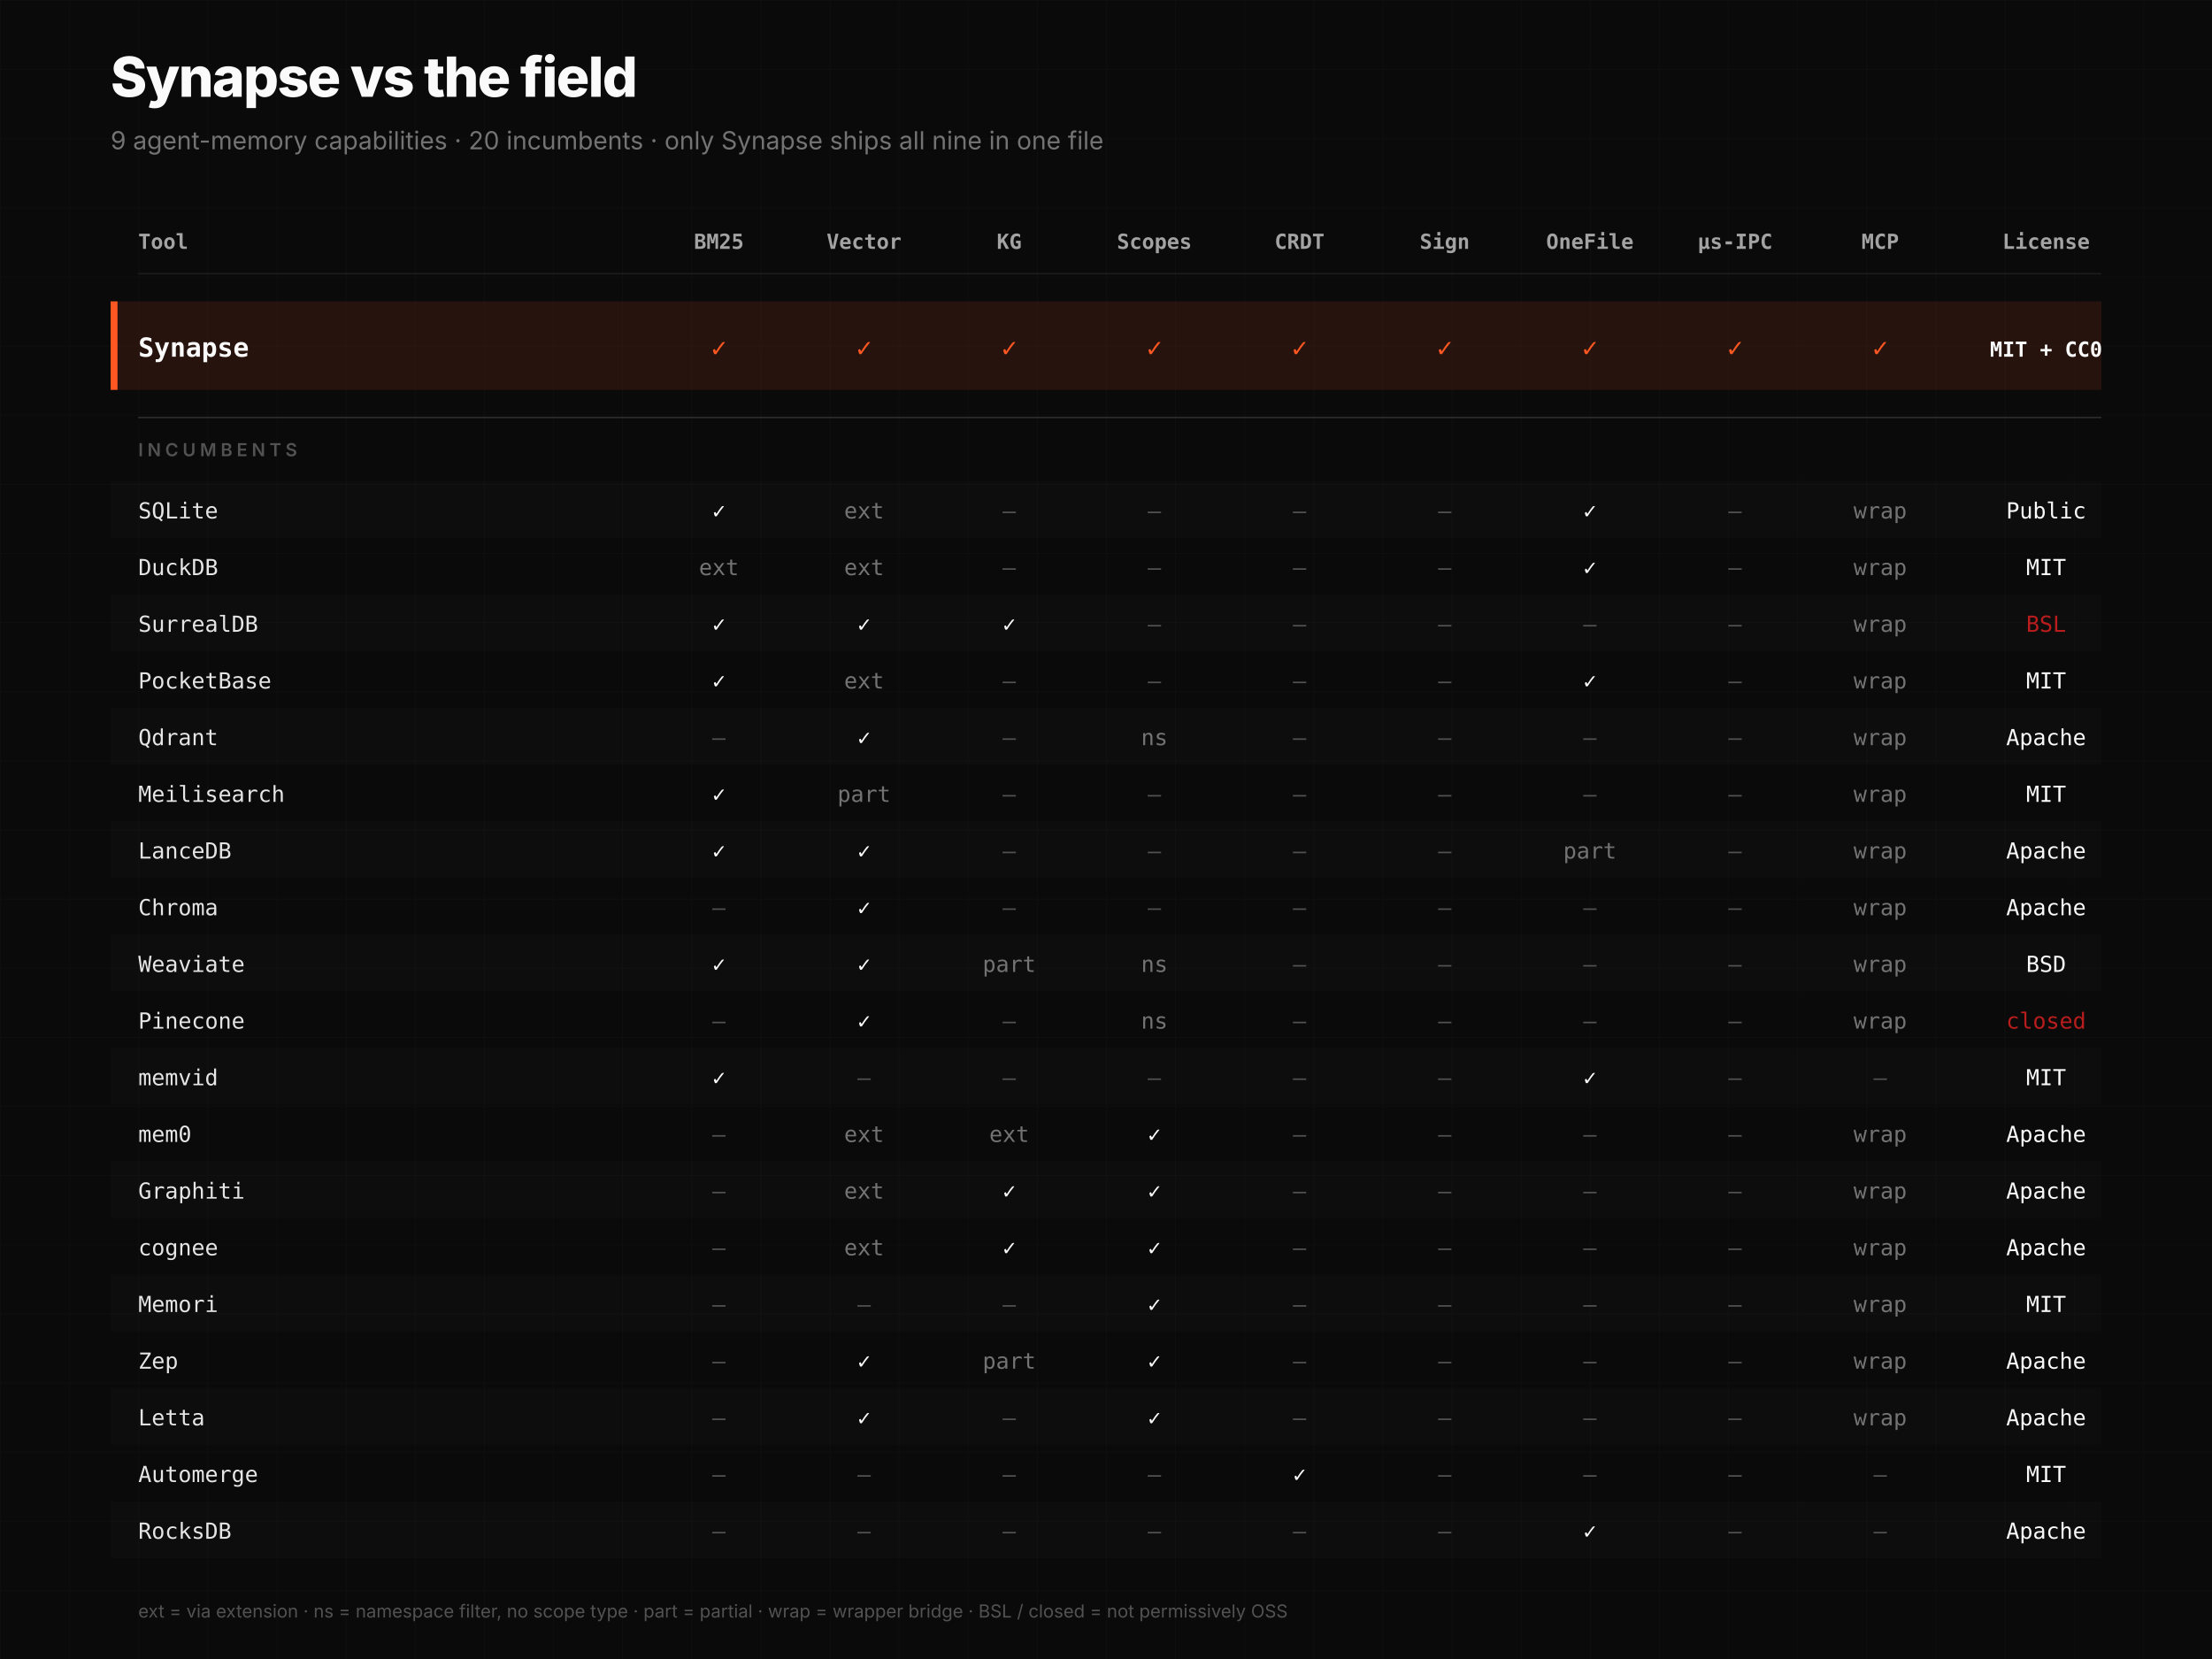
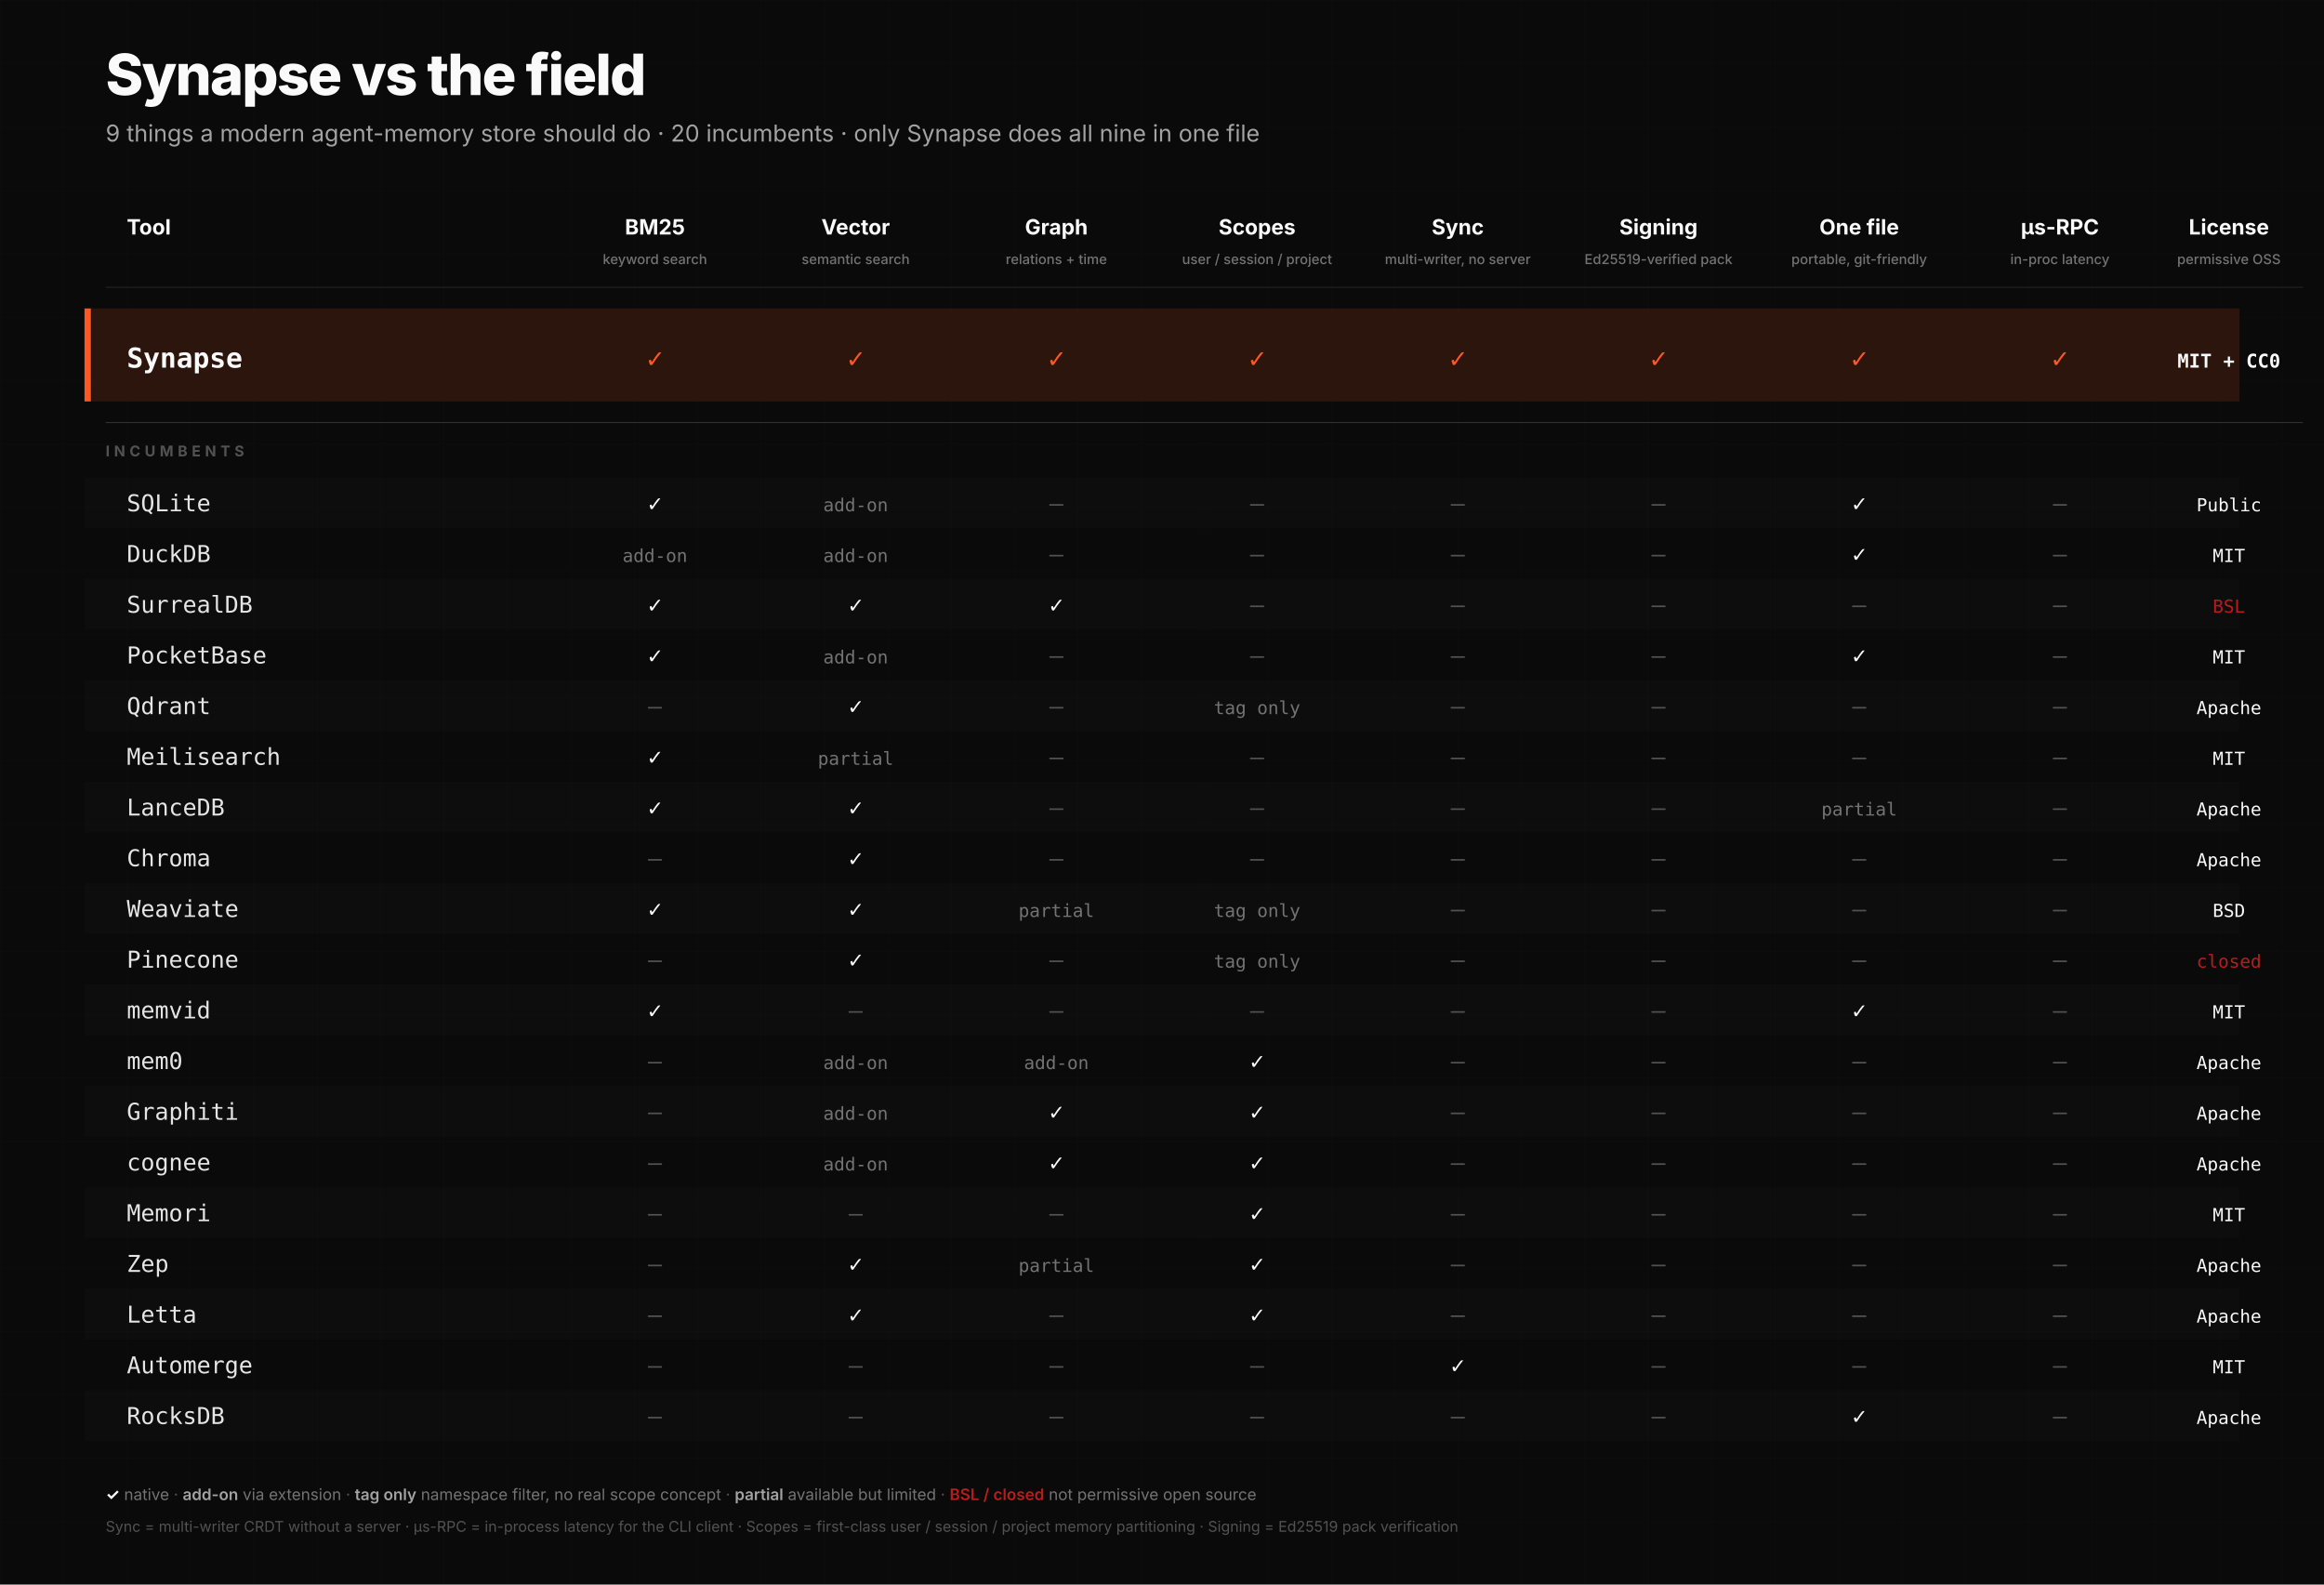
- <svg xmlns="http://www.w3.org/2000/svg" viewBox="0 0 1600 1200" role="img" aria-label="Synapse vs 20 competitors — full-size capability matrix.">
+ <svg xmlns="http://www.w3.org/2000/svg" viewBox="0 0 2200 1500" role="img" aria-label="Synapse vs 20 competitors — large-format capability matrix.">
  <defs>
-     <pattern id="gF" width="50" height="50" patternUnits="userSpaceOnUse">
-       <path d="M 50 0 L 0 0 0 50" fill="none" stroke="rgba(255,255,255,0.02)" stroke-width="1" />
+     <pattern id="gM" width="60" height="60" patternUnits="userSpaceOnUse">
+       <path d="M 60 0 L 0 0 0 60" fill="none" stroke="rgba(255,255,255,0.018)" stroke-width="1" />
    </pattern>
  </defs>
-   <rect width="1600" height="1200" fill="#0a0a0a" />
-   <rect width="1600" height="1200" fill="url(#gF)" />
-   <text x="80" y="70" font-family="Inter, SF Pro Display, system-ui, sans-serif" font-size="40" font-weight="800" fill="#fafafa" letter-spacing="-1">
+   <rect width="2200" height="1500" fill="#0a0a0a" />
+   <rect width="2200" height="1500" fill="url(#gM)" />
+   <text x="100" y="90" font-family="Inter, SF Pro Display, system-ui, sans-serif" font-size="54" font-weight="800" fill="#fafafa" letter-spacing="-1.5">
    Synapse vs the field
  </text>
-   <text x="80" y="108" font-family="Inter, SF Pro Display, system-ui, sans-serif" font-size="18" font-weight="400" fill="#737373">
-     9 agent-memory capabilities · 20 incumbents · only Synapse ships all nine in one file
+   <text x="100" y="134" font-family="Inter, SF Pro Display, system-ui, sans-serif" font-size="22" font-weight="400" fill="#a3a3a3">
+     9 things a modern agent-memory store should do · 20 incumbents · only Synapse does all nine in one file
  </text>
-   <g font-family="JetBrains Mono, ui-monospace, monospace" font-size="15" font-weight="600" fill="#a3a3a3">
-     <text x="100" y="180">Tool</text>
-     <text x="520" y="180" text-anchor="middle">BM25</text>
-     <text x="625" y="180" text-anchor="middle">Vector</text>
-     <text x="730" y="180" text-anchor="middle">KG</text>
-     <text x="835" y="180" text-anchor="middle">Scopes</text>
-     <text x="940" y="180" text-anchor="middle">CRDT</text>
-     <text x="1045" y="180" text-anchor="middle">Sign</text>
-     <text x="1150" y="180" text-anchor="middle">OneFile</text>
-     <text x="1255" y="180" text-anchor="middle">µs-IPC</text>
-     <text x="1360" y="180" text-anchor="middle">MCP</text>
-     <text x="1480" y="180" text-anchor="middle">License</text>
-   </g>
-   <line x1="100" y1="198" x2="1520" y2="198" stroke="rgba(255,255,255,0.08)" />
-   <rect x="80" y="218" width="1440" height="64" fill="rgba(255,87,34,0.12)" />
-   <rect x="80" y="218" width="5" height="64" fill="#ff5722" />
-   <g font-family="JetBrains Mono, ui-monospace, monospace" font-size="19" font-weight="700" fill="#fafafa">
-     <text x="100" y="258">Synapse</text>
-     <text x="520" y="258" fill="#ff5722" text-anchor="middle">✓</text>
-     <text x="625" y="258" fill="#ff5722" text-anchor="middle">✓</text>
-     <text x="730" y="258" fill="#ff5722" text-anchor="middle">✓</text>
-     <text x="835" y="258" fill="#ff5722" text-anchor="middle">✓</text>
-     <text x="940" y="258" fill="#ff5722" text-anchor="middle">✓</text>
-     <text x="1045" y="258" fill="#ff5722" text-anchor="middle">✓</text>
-     <text x="1150" y="258" fill="#ff5722" text-anchor="middle">✓</text>
-     <text x="1255" y="258" fill="#ff5722" text-anchor="middle">✓</text>
-     <text x="1360" y="258" fill="#ff5722" text-anchor="middle">✓</text>
-     <text x="1480" y="258" fill="#fafafa" text-anchor="middle" font-size="15">MIT + CC0</text>
-   </g>
-   <line x1="100" y1="302" x2="1520" y2="302" stroke="rgba(255,255,255,0.15)" />
-   <text x="100" y="330" font-family="Inter, SF Pro Display, system-ui, sans-serif" font-size="13" font-weight="600" fill="#525252" letter-spacing="3">INCUMBENTS</text>
-   <g fill="rgba(255,255,255,0.015)">
-     <rect x="80" y="348" width="1440" height="41" />
-     <rect x="80" y="430" width="1440" height="41" />
-     <rect x="80" y="512" width="1440" height="41" />
-     <rect x="80" y="594" width="1440" height="41" />
-     <rect x="80" y="676" width="1440" height="41" />
-     <rect x="80" y="758" width="1440" height="41" />
-     <rect x="80" y="840" width="1440" height="41" />
-     <rect x="80" y="922" width="1440" height="41" />
-     <rect x="80" y="1004" width="1440" height="41" />
-     <rect x="80" y="1086" width="1440" height="41" />
-   </g>
-   <g font-family="JetBrains Mono, ui-monospace, monospace" font-size="16" fill="#e5e5e5">
-     <text x="100" y="375">SQLite</text>
-     <text x="520" y="375" fill="#fafafa" text-anchor="middle">✓</text>
-     <text x="625" y="375" fill="#737373" text-anchor="middle">ext</text>
-     <text x="730" y="375" fill="#525252" text-anchor="middle">—</text>
-     <text x="835" y="375" fill="#525252" text-anchor="middle">—</text>
-     <text x="940" y="375" fill="#525252" text-anchor="middle">—</text>
-     <text x="1045" y="375" fill="#525252" text-anchor="middle">—</text>
-     <text x="1150" y="375" fill="#fafafa" text-anchor="middle">✓</text>
-     <text x="1255" y="375" fill="#525252" text-anchor="middle">—</text>
-     <text x="1360" y="375" fill="#737373" text-anchor="middle">wrap</text>
-     <text x="1480" y="375" fill="#fafafa" text-anchor="middle">Public</text>
-     <text x="100" y="416">DuckDB</text>
-     <text x="520" y="416" fill="#737373" text-anchor="middle">ext</text>
-     <text x="625" y="416" fill="#737373" text-anchor="middle">ext</text>
-     <text x="730" y="416" fill="#525252" text-anchor="middle">—</text>
-     <text x="835" y="416" fill="#525252" text-anchor="middle">—</text>
-     <text x="940" y="416" fill="#525252" text-anchor="middle">—</text>
-     <text x="1045" y="416" fill="#525252" text-anchor="middle">—</text>
-     <text x="1150" y="416" fill="#fafafa" text-anchor="middle">✓</text>
-     <text x="1255" y="416" fill="#525252" text-anchor="middle">—</text>
-     <text x="1360" y="416" fill="#737373" text-anchor="middle">wrap</text>
-     <text x="1480" y="416" fill="#fafafa" text-anchor="middle">MIT</text>
-     <text x="100" y="457">SurrealDB</text>
-     <text x="520" y="457" fill="#fafafa" text-anchor="middle">✓</text>
-     <text x="625" y="457" fill="#fafafa" text-anchor="middle">✓</text>
-     <text x="730" y="457" fill="#fafafa" text-anchor="middle">✓</text>
-     <text x="835" y="457" fill="#525252" text-anchor="middle">—</text>
-     <text x="940" y="457" fill="#525252" text-anchor="middle">—</text>
-     <text x="1045" y="457" fill="#525252" text-anchor="middle">—</text>
-     <text x="1150" y="457" fill="#525252" text-anchor="middle">—</text>
-     <text x="1255" y="457" fill="#525252" text-anchor="middle">—</text>
-     <text x="1360" y="457" fill="#737373" text-anchor="middle">wrap</text>
-     <text x="1480" y="457" fill="#b91c1c" text-anchor="middle">BSL</text>
-     <text x="100" y="498">PocketBase</text>
-     <text x="520" y="498" fill="#fafafa" text-anchor="middle">✓</text>
-     <text x="625" y="498" fill="#737373" text-anchor="middle">ext</text>
-     <text x="730" y="498" fill="#525252" text-anchor="middle">—</text>
-     <text x="835" y="498" fill="#525252" text-anchor="middle">—</text>
-     <text x="940" y="498" fill="#525252" text-anchor="middle">—</text>
-     <text x="1045" y="498" fill="#525252" text-anchor="middle">—</text>
-     <text x="1150" y="498" fill="#fafafa" text-anchor="middle">✓</text>
-     <text x="1255" y="498" fill="#525252" text-anchor="middle">—</text>
-     <text x="1360" y="498" fill="#737373" text-anchor="middle">wrap</text>
-     <text x="1480" y="498" fill="#fafafa" text-anchor="middle">MIT</text>
-     <text x="100" y="539">Qdrant</text>
-     <text x="520" y="539" fill="#525252" text-anchor="middle">—</text>
-     <text x="625" y="539" fill="#fafafa" text-anchor="middle">✓</text>
-     <text x="730" y="539" fill="#525252" text-anchor="middle">—</text>
-     <text x="835" y="539" fill="#737373" text-anchor="middle">ns</text>
-     <text x="940" y="539" fill="#525252" text-anchor="middle">—</text>
-     <text x="1045" y="539" fill="#525252" text-anchor="middle">—</text>
-     <text x="1150" y="539" fill="#525252" text-anchor="middle">—</text>
-     <text x="1255" y="539" fill="#525252" text-anchor="middle">—</text>
-     <text x="1360" y="539" fill="#737373" text-anchor="middle">wrap</text>
-     <text x="1480" y="539" fill="#fafafa" text-anchor="middle">Apache</text>
-     <text x="100" y="580">Meilisearch</text>
-     <text x="520" y="580" fill="#fafafa" text-anchor="middle">✓</text>
-     <text x="625" y="580" fill="#737373" text-anchor="middle">part</text>
-     <text x="730" y="580" fill="#525252" text-anchor="middle">—</text>
-     <text x="835" y="580" fill="#525252" text-anchor="middle">—</text>
-     <text x="940" y="580" fill="#525252" text-anchor="middle">—</text>
-     <text x="1045" y="580" fill="#525252" text-anchor="middle">—</text>
-     <text x="1150" y="580" fill="#525252" text-anchor="middle">—</text>
-     <text x="1255" y="580" fill="#525252" text-anchor="middle">—</text>
-     <text x="1360" y="580" fill="#737373" text-anchor="middle">wrap</text>
-     <text x="1480" y="580" fill="#fafafa" text-anchor="middle">MIT</text>
-     <text x="100" y="621">LanceDB</text>
-     <text x="520" y="621" fill="#fafafa" text-anchor="middle">✓</text>
-     <text x="625" y="621" fill="#fafafa" text-anchor="middle">✓</text>
-     <text x="730" y="621" fill="#525252" text-anchor="middle">—</text>
-     <text x="835" y="621" fill="#525252" text-anchor="middle">—</text>
-     <text x="940" y="621" fill="#525252" text-anchor="middle">—</text>
-     <text x="1045" y="621" fill="#525252" text-anchor="middle">—</text>
-     <text x="1150" y="621" fill="#737373" text-anchor="middle">part</text>
-     <text x="1255" y="621" fill="#525252" text-anchor="middle">—</text>
-     <text x="1360" y="621" fill="#737373" text-anchor="middle">wrap</text>
-     <text x="1480" y="621" fill="#fafafa" text-anchor="middle">Apache</text>
-     <text x="100" y="662">Chroma</text>
-     <text x="520" y="662" fill="#525252" text-anchor="middle">—</text>
-     <text x="625" y="662" fill="#fafafa" text-anchor="middle">✓</text>
-     <text x="730" y="662" fill="#525252" text-anchor="middle">—</text>
-     <text x="835" y="662" fill="#525252" text-anchor="middle">—</text>
-     <text x="940" y="662" fill="#525252" text-anchor="middle">—</text>
-     <text x="1045" y="662" fill="#525252" text-anchor="middle">—</text>
-     <text x="1150" y="662" fill="#525252" text-anchor="middle">—</text>
-     <text x="1255" y="662" fill="#525252" text-anchor="middle">—</text>
-     <text x="1360" y="662" fill="#737373" text-anchor="middle">wrap</text>
-     <text x="1480" y="662" fill="#fafafa" text-anchor="middle">Apache</text>
-     <text x="100" y="703">Weaviate</text>
-     <text x="520" y="703" fill="#fafafa" text-anchor="middle">✓</text>
-     <text x="625" y="703" fill="#fafafa" text-anchor="middle">✓</text>
-     <text x="730" y="703" fill="#737373" text-anchor="middle">part</text>
-     <text x="835" y="703" fill="#737373" text-anchor="middle">ns</text>
-     <text x="940" y="703" fill="#525252" text-anchor="middle">—</text>
-     <text x="1045" y="703" fill="#525252" text-anchor="middle">—</text>
-     <text x="1150" y="703" fill="#525252" text-anchor="middle">—</text>
-     <text x="1255" y="703" fill="#525252" text-anchor="middle">—</text>
-     <text x="1360" y="703" fill="#737373" text-anchor="middle">wrap</text>
-     <text x="1480" y="703" fill="#fafafa" text-anchor="middle">BSD</text>
-     <text x="100" y="744">Pinecone</text>
-     <text x="520" y="744" fill="#525252" text-anchor="middle">—</text>
-     <text x="625" y="744" fill="#fafafa" text-anchor="middle">✓</text>
-     <text x="730" y="744" fill="#525252" text-anchor="middle">—</text>
-     <text x="835" y="744" fill="#737373" text-anchor="middle">ns</text>
-     <text x="940" y="744" fill="#525252" text-anchor="middle">—</text>
-     <text x="1045" y="744" fill="#525252" text-anchor="middle">—</text>
-     <text x="1150" y="744" fill="#525252" text-anchor="middle">—</text>
-     <text x="1255" y="744" fill="#525252" text-anchor="middle">—</text>
-     <text x="1360" y="744" fill="#737373" text-anchor="middle">wrap</text>
-     <text x="1480" y="744" fill="#b91c1c" text-anchor="middle">closed</text>
-     <text x="100" y="785">memvid</text>
-     <text x="520" y="785" fill="#fafafa" text-anchor="middle">✓</text>
-     <text x="625" y="785" fill="#525252" text-anchor="middle">—</text>
-     <text x="730" y="785" fill="#525252" text-anchor="middle">—</text>
-     <text x="835" y="785" fill="#525252" text-anchor="middle">—</text>
-     <text x="940" y="785" fill="#525252" text-anchor="middle">—</text>
-     <text x="1045" y="785" fill="#525252" text-anchor="middle">—</text>
-     <text x="1150" y="785" fill="#fafafa" text-anchor="middle">✓</text>
-     <text x="1255" y="785" fill="#525252" text-anchor="middle">—</text>
-     <text x="1360" y="785" fill="#525252" text-anchor="middle">—</text>
-     <text x="1480" y="785" fill="#fafafa" text-anchor="middle">MIT</text>
-     <text x="100" y="826">mem0</text>
-     <text x="520" y="826" fill="#525252" text-anchor="middle">—</text>
-     <text x="625" y="826" fill="#737373" text-anchor="middle">ext</text>
-     <text x="730" y="826" fill="#737373" text-anchor="middle">ext</text>
-     <text x="835" y="826" fill="#fafafa" text-anchor="middle">✓</text>
-     <text x="940" y="826" fill="#525252" text-anchor="middle">—</text>
-     <text x="1045" y="826" fill="#525252" text-anchor="middle">—</text>
-     <text x="1150" y="826" fill="#525252" text-anchor="middle">—</text>
-     <text x="1255" y="826" fill="#525252" text-anchor="middle">—</text>
-     <text x="1360" y="826" fill="#737373" text-anchor="middle">wrap</text>
-     <text x="1480" y="826" fill="#fafafa" text-anchor="middle">Apache</text>
-     <text x="100" y="867">Graphiti</text>
-     <text x="520" y="867" fill="#525252" text-anchor="middle">—</text>
-     <text x="625" y="867" fill="#737373" text-anchor="middle">ext</text>
-     <text x="730" y="867" fill="#fafafa" text-anchor="middle">✓</text>
-     <text x="835" y="867" fill="#fafafa" text-anchor="middle">✓</text>
-     <text x="940" y="867" fill="#525252" text-anchor="middle">—</text>
-     <text x="1045" y="867" fill="#525252" text-anchor="middle">—</text>
-     <text x="1150" y="867" fill="#525252" text-anchor="middle">—</text>
-     <text x="1255" y="867" fill="#525252" text-anchor="middle">—</text>
-     <text x="1360" y="867" fill="#737373" text-anchor="middle">wrap</text>
-     <text x="1480" y="867" fill="#fafafa" text-anchor="middle">Apache</text>
-     <text x="100" y="908">cognee</text>
-     <text x="520" y="908" fill="#525252" text-anchor="middle">—</text>
-     <text x="625" y="908" fill="#737373" text-anchor="middle">ext</text>
-     <text x="730" y="908" fill="#fafafa" text-anchor="middle">✓</text>
-     <text x="835" y="908" fill="#fafafa" text-anchor="middle">✓</text>
-     <text x="940" y="908" fill="#525252" text-anchor="middle">—</text>
-     <text x="1045" y="908" fill="#525252" text-anchor="middle">—</text>
-     <text x="1150" y="908" fill="#525252" text-anchor="middle">—</text>
-     <text x="1255" y="908" fill="#525252" text-anchor="middle">—</text>
-     <text x="1360" y="908" fill="#737373" text-anchor="middle">wrap</text>
-     <text x="1480" y="908" fill="#fafafa" text-anchor="middle">Apache</text>
-     <text x="100" y="949">Memori</text>
-     <text x="520" y="949" fill="#525252" text-anchor="middle">—</text>
-     <text x="625" y="949" fill="#525252" text-anchor="middle">—</text>
-     <text x="730" y="949" fill="#525252" text-anchor="middle">—</text>
-     <text x="835" y="949" fill="#fafafa" text-anchor="middle">✓</text>
-     <text x="940" y="949" fill="#525252" text-anchor="middle">—</text>
-     <text x="1045" y="949" fill="#525252" text-anchor="middle">—</text>
-     <text x="1150" y="949" fill="#525252" text-anchor="middle">—</text>
-     <text x="1255" y="949" fill="#525252" text-anchor="middle">—</text>
-     <text x="1360" y="949" fill="#737373" text-anchor="middle">wrap</text>
-     <text x="1480" y="949" fill="#fafafa" text-anchor="middle">MIT</text>
-     <text x="100" y="990">Zep</text>
-     <text x="520" y="990" fill="#525252" text-anchor="middle">—</text>
-     <text x="625" y="990" fill="#fafafa" text-anchor="middle">✓</text>
-     <text x="730" y="990" fill="#737373" text-anchor="middle">part</text>
-     <text x="835" y="990" fill="#fafafa" text-anchor="middle">✓</text>
-     <text x="940" y="990" fill="#525252" text-anchor="middle">—</text>
-     <text x="1045" y="990" fill="#525252" text-anchor="middle">—</text>
-     <text x="1150" y="990" fill="#525252" text-anchor="middle">—</text>
-     <text x="1255" y="990" fill="#525252" text-anchor="middle">—</text>
-     <text x="1360" y="990" fill="#737373" text-anchor="middle">wrap</text>
-     <text x="1480" y="990" fill="#fafafa" text-anchor="middle">Apache</text>
-     <text x="100" y="1031">Letta</text>
-     <text x="520" y="1031" fill="#525252" text-anchor="middle">—</text>
-     <text x="625" y="1031" fill="#fafafa" text-anchor="middle">✓</text>
-     <text x="730" y="1031" fill="#525252" text-anchor="middle">—</text>
-     <text x="835" y="1031" fill="#fafafa" text-anchor="middle">✓</text>
-     <text x="940" y="1031" fill="#525252" text-anchor="middle">—</text>
-     <text x="1045" y="1031" fill="#525252" text-anchor="middle">—</text>
-     <text x="1150" y="1031" fill="#525252" text-anchor="middle">—</text>
-     <text x="1255" y="1031" fill="#525252" text-anchor="middle">—</text>
-     <text x="1360" y="1031" fill="#737373" text-anchor="middle">wrap</text>
-     <text x="1480" y="1031" fill="#fafafa" text-anchor="middle">Apache</text>
-     <text x="100" y="1072">Automerge</text>
-     <text x="520" y="1072" fill="#525252" text-anchor="middle">—</text>
-     <text x="625" y="1072" fill="#525252" text-anchor="middle">—</text>
-     <text x="730" y="1072" fill="#525252" text-anchor="middle">—</text>
-     <text x="835" y="1072" fill="#525252" text-anchor="middle">—</text>
-     <text x="940" y="1072" fill="#fafafa" text-anchor="middle">✓</text>
-     <text x="1045" y="1072" fill="#525252" text-anchor="middle">—</text>
-     <text x="1150" y="1072" fill="#525252" text-anchor="middle">—</text>
-     <text x="1255" y="1072" fill="#525252" text-anchor="middle">—</text>
-     <text x="1360" y="1072" fill="#525252" text-anchor="middle">—</text>
-     <text x="1480" y="1072" fill="#fafafa" text-anchor="middle">MIT</text>
-     <text x="100" y="1113">RocksDB</text>
-     <text x="520" y="1113" fill="#525252" text-anchor="middle">—</text>
-     <text x="625" y="1113" fill="#525252" text-anchor="middle">—</text>
-     <text x="730" y="1113" fill="#525252" text-anchor="middle">—</text>
-     <text x="835" y="1113" fill="#525252" text-anchor="middle">—</text>
-     <text x="940" y="1113" fill="#525252" text-anchor="middle">—</text>
-     <text x="1045" y="1113" fill="#525252" text-anchor="middle">—</text>
-     <text x="1150" y="1113" fill="#fafafa" text-anchor="middle">✓</text>
-     <text x="1255" y="1113" fill="#525252" text-anchor="middle">—</text>
-     <text x="1360" y="1113" fill="#525252" text-anchor="middle">—</text>
-     <text x="1480" y="1113" fill="#fafafa" text-anchor="middle">Apache</text>
-   </g>
-   <text x="100" y="1170" font-family="Inter, SF Pro Display, system-ui, sans-serif" font-size="13" fill="#525252">
-     ext = via extension · ns = namespace filter, no scope type · part = partial · wrap = wrapper bridge · BSL / closed = not permissively OSS
+   <g font-family="Inter, SF Pro Display, system-ui, sans-serif">
+     <g font-size="20" font-weight="700" fill="#fafafa">
+       <text x="120" y="222">Tool</text>
+       <text x="620" y="222" text-anchor="middle">BM25</text>
+       <text x="810" y="222" text-anchor="middle">Vector</text>
+       <text x="1000" y="222" text-anchor="middle">Graph</text>
+       <text x="1190" y="222" text-anchor="middle">Scopes</text>
+       <text x="1380" y="222" text-anchor="middle">Sync</text>
+       <text x="1570" y="222" text-anchor="middle">Signing</text>
+       <text x="1760" y="222" text-anchor="middle">One file</text>
+       <text x="1950" y="222" text-anchor="middle">µs-RPC</text>
+       <text x="2110" y="222" text-anchor="middle">License</text>
+     </g>
+     <g font-size="13" font-weight="500" fill="#737373">
+       <text x="620" y="250" text-anchor="middle">keyword search</text>
+       <text x="810" y="250" text-anchor="middle">semantic search</text>
+       <text x="1000" y="250" text-anchor="middle">relations + time</text>
+       <text x="1190" y="250" text-anchor="middle">user / session / project</text>
+       <text x="1380" y="250" text-anchor="middle">multi-writer, no server</text>
+       <text x="1570" y="250" text-anchor="middle">Ed25519-verified pack</text>
+       <text x="1760" y="250" text-anchor="middle">portable, git-friendly</text>
+       <text x="1950" y="250" text-anchor="middle">in-proc latency</text>
+       <text x="2110" y="250" text-anchor="middle">permissive OSS</text>
+     </g>
+   </g>
+   <line x1="100" y1="272" x2="2180" y2="272" stroke="rgba(255,255,255,0.1)" />
+   <rect x="80" y="292" width="2040" height="88" fill="rgba(255,87,34,0.14)" />
+   <rect x="80" y="292" width="6" height="88" fill="#ff5722" />
+   <g font-family="JetBrains Mono, ui-monospace, monospace" font-size="26" font-weight="700" fill="#fafafa">
+     <text x="120" y="348">Synapse</text>
+     <text x="620" y="348" fill="#ff5722" text-anchor="middle">✓</text>
+     <text x="810" y="348" fill="#ff5722" text-anchor="middle">✓</text>
+     <text x="1000" y="348" fill="#ff5722" text-anchor="middle">✓</text>
+     <text x="1190" y="348" fill="#ff5722" text-anchor="middle">✓</text>
+     <text x="1380" y="348" fill="#ff5722" text-anchor="middle">✓</text>
+     <text x="1570" y="348" fill="#ff5722" text-anchor="middle">✓</text>
+     <text x="1760" y="348" fill="#ff5722" text-anchor="middle">✓</text>
+     <text x="1950" y="348" fill="#ff5722" text-anchor="middle">✓</text>
+     <text x="2110" y="348" fill="#fafafa" font-size="18" text-anchor="middle">MIT + CC0</text>
+   </g>
+   <line x1="100" y1="400" x2="2180" y2="400" stroke="rgba(255,255,255,0.15)" />
+   <text x="100" y="432" font-family="Inter, SF Pro Display, system-ui, sans-serif" font-size="14" font-weight="700" fill="#525252" letter-spacing="4">
+     INCUMBENTS
  </text>
+   <g fill="rgba(255,255,255,0.013)">
+     <rect x="80" y="452" width="2040" height="48" />
+     <rect x="80" y="548" width="2040" height="48" />
+     <rect x="80" y="644" width="2040" height="48" />
+     <rect x="80" y="740" width="2040" height="48" />
+     <rect x="80" y="836" width="2040" height="48" />
+     <rect x="80" y="932" width="2040" height="48" />
+     <rect x="80" y="1028" width="2040" height="48" />
+     <rect x="80" y="1124" width="2040" height="48" />
+     <rect x="80" y="1220" width="2040" height="48" />
+     <rect x="80" y="1316" width="2040" height="48" />
+   </g>
+   <g font-family="JetBrains Mono, ui-monospace, monospace" font-size="22" fill="#e5e5e5">
+     <text x="120" y="484">SQLite</text>
+     <text x="620" y="484" fill="#fafafa" text-anchor="middle">✓</text>
+     <text x="810" y="484" fill="#737373" text-anchor="middle" font-size="17">add-on</text>
+     <text x="1000" y="484" fill="#525252" text-anchor="middle">—</text>
+     <text x="1190" y="484" fill="#525252" text-anchor="middle">—</text>
+     <text x="1380" y="484" fill="#525252" text-anchor="middle">—</text>
+     <text x="1570" y="484" fill="#525252" text-anchor="middle">—</text>
+     <text x="1760" y="484" fill="#fafafa" text-anchor="middle">✓</text>
+     <text x="1950" y="484" fill="#525252" text-anchor="middle">—</text>
+     <text x="2110" y="484" fill="#fafafa" text-anchor="middle" font-size="17">Public</text>
+     <text x="120" y="532">DuckDB</text>
+     <text x="620" y="532" fill="#737373" text-anchor="middle" font-size="17">add-on</text>
+     <text x="810" y="532" fill="#737373" text-anchor="middle" font-size="17">add-on</text>
+     <text x="1000" y="532" fill="#525252" text-anchor="middle">—</text>
+     <text x="1190" y="532" fill="#525252" text-anchor="middle">—</text>
+     <text x="1380" y="532" fill="#525252" text-anchor="middle">—</text>
+     <text x="1570" y="532" fill="#525252" text-anchor="middle">—</text>
+     <text x="1760" y="532" fill="#fafafa" text-anchor="middle">✓</text>
+     <text x="1950" y="532" fill="#525252" text-anchor="middle">—</text>
+     <text x="2110" y="532" fill="#fafafa" text-anchor="middle" font-size="17">MIT</text>
+     <text x="120" y="580">SurrealDB</text>
+     <text x="620" y="580" fill="#fafafa" text-anchor="middle">✓</text>
+     <text x="810" y="580" fill="#fafafa" text-anchor="middle">✓</text>
+     <text x="1000" y="580" fill="#fafafa" text-anchor="middle">✓</text>
+     <text x="1190" y="580" fill="#525252" text-anchor="middle">—</text>
+     <text x="1380" y="580" fill="#525252" text-anchor="middle">—</text>
+     <text x="1570" y="580" fill="#525252" text-anchor="middle">—</text>
+     <text x="1760" y="580" fill="#525252" text-anchor="middle">—</text>
+     <text x="1950" y="580" fill="#525252" text-anchor="middle">—</text>
+     <text x="2110" y="580" fill="#b91c1c" text-anchor="middle" font-size="17">BSL</text>
+     <text x="120" y="628">PocketBase</text>
+     <text x="620" y="628" fill="#fafafa" text-anchor="middle">✓</text>
+     <text x="810" y="628" fill="#737373" text-anchor="middle" font-size="17">add-on</text>
+     <text x="1000" y="628" fill="#525252" text-anchor="middle">—</text>
+     <text x="1190" y="628" fill="#525252" text-anchor="middle">—</text>
+     <text x="1380" y="628" fill="#525252" text-anchor="middle">—</text>
+     <text x="1570" y="628" fill="#525252" text-anchor="middle">—</text>
+     <text x="1760" y="628" fill="#fafafa" text-anchor="middle">✓</text>
+     <text x="1950" y="628" fill="#525252" text-anchor="middle">—</text>
+     <text x="2110" y="628" fill="#fafafa" text-anchor="middle" font-size="17">MIT</text>
+     <text x="120" y="676">Qdrant</text>
+     <text x="620" y="676" fill="#525252" text-anchor="middle">—</text>
+     <text x="810" y="676" fill="#fafafa" text-anchor="middle">✓</text>
+     <text x="1000" y="676" fill="#525252" text-anchor="middle">—</text>
+     <text x="1190" y="676" fill="#737373" text-anchor="middle" font-size="17">tag only</text>
+     <text x="1380" y="676" fill="#525252" text-anchor="middle">—</text>
+     <text x="1570" y="676" fill="#525252" text-anchor="middle">—</text>
+     <text x="1760" y="676" fill="#525252" text-anchor="middle">—</text>
+     <text x="1950" y="676" fill="#525252" text-anchor="middle">—</text>
+     <text x="2110" y="676" fill="#fafafa" text-anchor="middle" font-size="17">Apache</text>
+     <text x="120" y="724">Meilisearch</text>
+     <text x="620" y="724" fill="#fafafa" text-anchor="middle">✓</text>
+     <text x="810" y="724" fill="#737373" text-anchor="middle" font-size="17">partial</text>
+     <text x="1000" y="724" fill="#525252" text-anchor="middle">—</text>
+     <text x="1190" y="724" fill="#525252" text-anchor="middle">—</text>
+     <text x="1380" y="724" fill="#525252" text-anchor="middle">—</text>
+     <text x="1570" y="724" fill="#525252" text-anchor="middle">—</text>
+     <text x="1760" y="724" fill="#525252" text-anchor="middle">—</text>
+     <text x="1950" y="724" fill="#525252" text-anchor="middle">—</text>
+     <text x="2110" y="724" fill="#fafafa" text-anchor="middle" font-size="17">MIT</text>
+     <text x="120" y="772">LanceDB</text>
+     <text x="620" y="772" fill="#fafafa" text-anchor="middle">✓</text>
+     <text x="810" y="772" fill="#fafafa" text-anchor="middle">✓</text>
+     <text x="1000" y="772" fill="#525252" text-anchor="middle">—</text>
+     <text x="1190" y="772" fill="#525252" text-anchor="middle">—</text>
+     <text x="1380" y="772" fill="#525252" text-anchor="middle">—</text>
+     <text x="1570" y="772" fill="#525252" text-anchor="middle">—</text>
+     <text x="1760" y="772" fill="#737373" text-anchor="middle" font-size="17">partial</text>
+     <text x="1950" y="772" fill="#525252" text-anchor="middle">—</text>
+     <text x="2110" y="772" fill="#fafafa" text-anchor="middle" font-size="17">Apache</text>
+     <text x="120" y="820">Chroma</text>
+     <text x="620" y="820" fill="#525252" text-anchor="middle">—</text>
+     <text x="810" y="820" fill="#fafafa" text-anchor="middle">✓</text>
+     <text x="1000" y="820" fill="#525252" text-anchor="middle">—</text>
+     <text x="1190" y="820" fill="#525252" text-anchor="middle">—</text>
+     <text x="1380" y="820" fill="#525252" text-anchor="middle">—</text>
+     <text x="1570" y="820" fill="#525252" text-anchor="middle">—</text>
+     <text x="1760" y="820" fill="#525252" text-anchor="middle">—</text>
+     <text x="1950" y="820" fill="#525252" text-anchor="middle">—</text>
+     <text x="2110" y="820" fill="#fafafa" text-anchor="middle" font-size="17">Apache</text>
+     <text x="120" y="868">Weaviate</text>
+     <text x="620" y="868" fill="#fafafa" text-anchor="middle">✓</text>
+     <text x="810" y="868" fill="#fafafa" text-anchor="middle">✓</text>
+     <text x="1000" y="868" fill="#737373" text-anchor="middle" font-size="17">partial</text>
+     <text x="1190" y="868" fill="#737373" text-anchor="middle" font-size="17">tag only</text>
+     <text x="1380" y="868" fill="#525252" text-anchor="middle">—</text>
+     <text x="1570" y="868" fill="#525252" text-anchor="middle">—</text>
+     <text x="1760" y="868" fill="#525252" text-anchor="middle">—</text>
+     <text x="1950" y="868" fill="#525252" text-anchor="middle">—</text>
+     <text x="2110" y="868" fill="#fafafa" text-anchor="middle" font-size="17">BSD</text>
+     <text x="120" y="916">Pinecone</text>
+     <text x="620" y="916" fill="#525252" text-anchor="middle">—</text>
+     <text x="810" y="916" fill="#fafafa" text-anchor="middle">✓</text>
+     <text x="1000" y="916" fill="#525252" text-anchor="middle">—</text>
+     <text x="1190" y="916" fill="#737373" text-anchor="middle" font-size="17">tag only</text>
+     <text x="1380" y="916" fill="#525252" text-anchor="middle">—</text>
+     <text x="1570" y="916" fill="#525252" text-anchor="middle">—</text>
+     <text x="1760" y="916" fill="#525252" text-anchor="middle">—</text>
+     <text x="1950" y="916" fill="#525252" text-anchor="middle">—</text>
+     <text x="2110" y="916" fill="#b91c1c" text-anchor="middle" font-size="17">closed</text>
+     <text x="120" y="964">memvid</text>
+     <text x="620" y="964" fill="#fafafa" text-anchor="middle">✓</text>
+     <text x="810" y="964" fill="#525252" text-anchor="middle">—</text>
+     <text x="1000" y="964" fill="#525252" text-anchor="middle">—</text>
+     <text x="1190" y="964" fill="#525252" text-anchor="middle">—</text>
+     <text x="1380" y="964" fill="#525252" text-anchor="middle">—</text>
+     <text x="1570" y="964" fill="#525252" text-anchor="middle">—</text>
+     <text x="1760" y="964" fill="#fafafa" text-anchor="middle">✓</text>
+     <text x="1950" y="964" fill="#525252" text-anchor="middle">—</text>
+     <text x="2110" y="964" fill="#fafafa" text-anchor="middle" font-size="17">MIT</text>
+     <text x="120" y="1012">mem0</text>
+     <text x="620" y="1012" fill="#525252" text-anchor="middle">—</text>
+     <text x="810" y="1012" fill="#737373" text-anchor="middle" font-size="17">add-on</text>
+     <text x="1000" y="1012" fill="#737373" text-anchor="middle" font-size="17">add-on</text>
+     <text x="1190" y="1012" fill="#fafafa" text-anchor="middle">✓</text>
+     <text x="1380" y="1012" fill="#525252" text-anchor="middle">—</text>
+     <text x="1570" y="1012" fill="#525252" text-anchor="middle">—</text>
+     <text x="1760" y="1012" fill="#525252" text-anchor="middle">—</text>
+     <text x="1950" y="1012" fill="#525252" text-anchor="middle">—</text>
+     <text x="2110" y="1012" fill="#fafafa" text-anchor="middle" font-size="17">Apache</text>
+     <text x="120" y="1060">Graphiti</text>
+     <text x="620" y="1060" fill="#525252" text-anchor="middle">—</text>
+     <text x="810" y="1060" fill="#737373" text-anchor="middle" font-size="17">add-on</text>
+     <text x="1000" y="1060" fill="#fafafa" text-anchor="middle">✓</text>
+     <text x="1190" y="1060" fill="#fafafa" text-anchor="middle">✓</text>
+     <text x="1380" y="1060" fill="#525252" text-anchor="middle">—</text>
+     <text x="1570" y="1060" fill="#525252" text-anchor="middle">—</text>
+     <text x="1760" y="1060" fill="#525252" text-anchor="middle">—</text>
+     <text x="1950" y="1060" fill="#525252" text-anchor="middle">—</text>
+     <text x="2110" y="1060" fill="#fafafa" text-anchor="middle" font-size="17">Apache</text>
+     <text x="120" y="1108">cognee</text>
+     <text x="620" y="1108" fill="#525252" text-anchor="middle">—</text>
+     <text x="810" y="1108" fill="#737373" text-anchor="middle" font-size="17">add-on</text>
+     <text x="1000" y="1108" fill="#fafafa" text-anchor="middle">✓</text>
+     <text x="1190" y="1108" fill="#fafafa" text-anchor="middle">✓</text>
+     <text x="1380" y="1108" fill="#525252" text-anchor="middle">—</text>
+     <text x="1570" y="1108" fill="#525252" text-anchor="middle">—</text>
+     <text x="1760" y="1108" fill="#525252" text-anchor="middle">—</text>
+     <text x="1950" y="1108" fill="#525252" text-anchor="middle">—</text>
+     <text x="2110" y="1108" fill="#fafafa" text-anchor="middle" font-size="17">Apache</text>
+     <text x="120" y="1156">Memori</text>
+     <text x="620" y="1156" fill="#525252" text-anchor="middle">—</text>
+     <text x="810" y="1156" fill="#525252" text-anchor="middle">—</text>
+     <text x="1000" y="1156" fill="#525252" text-anchor="middle">—</text>
+     <text x="1190" y="1156" fill="#fafafa" text-anchor="middle">✓</text>
+     <text x="1380" y="1156" fill="#525252" text-anchor="middle">—</text>
+     <text x="1570" y="1156" fill="#525252" text-anchor="middle">—</text>
+     <text x="1760" y="1156" fill="#525252" text-anchor="middle">—</text>
+     <text x="1950" y="1156" fill="#525252" text-anchor="middle">—</text>
+     <text x="2110" y="1156" fill="#fafafa" text-anchor="middle" font-size="17">MIT</text>
+     <text x="120" y="1204">Zep</text>
+     <text x="620" y="1204" fill="#525252" text-anchor="middle">—</text>
+     <text x="810" y="1204" fill="#fafafa" text-anchor="middle">✓</text>
+     <text x="1000" y="1204" fill="#737373" text-anchor="middle" font-size="17">partial</text>
+     <text x="1190" y="1204" fill="#fafafa" text-anchor="middle">✓</text>
+     <text x="1380" y="1204" fill="#525252" text-anchor="middle">—</text>
+     <text x="1570" y="1204" fill="#525252" text-anchor="middle">—</text>
+     <text x="1760" y="1204" fill="#525252" text-anchor="middle">—</text>
+     <text x="1950" y="1204" fill="#525252" text-anchor="middle">—</text>
+     <text x="2110" y="1204" fill="#fafafa" text-anchor="middle" font-size="17">Apache</text>
+     <text x="120" y="1252">Letta</text>
+     <text x="620" y="1252" fill="#525252" text-anchor="middle">—</text>
+     <text x="810" y="1252" fill="#fafafa" text-anchor="middle">✓</text>
+     <text x="1000" y="1252" fill="#525252" text-anchor="middle">—</text>
+     <text x="1190" y="1252" fill="#fafafa" text-anchor="middle">✓</text>
+     <text x="1380" y="1252" fill="#525252" text-anchor="middle">—</text>
+     <text x="1570" y="1252" fill="#525252" text-anchor="middle">—</text>
+     <text x="1760" y="1252" fill="#525252" text-anchor="middle">—</text>
+     <text x="1950" y="1252" fill="#525252" text-anchor="middle">—</text>
+     <text x="2110" y="1252" fill="#fafafa" text-anchor="middle" font-size="17">Apache</text>
+     <text x="120" y="1300">Automerge</text>
+     <text x="620" y="1300" fill="#525252" text-anchor="middle">—</text>
+     <text x="810" y="1300" fill="#525252" text-anchor="middle">—</text>
+     <text x="1000" y="1300" fill="#525252" text-anchor="middle">—</text>
+     <text x="1190" y="1300" fill="#525252" text-anchor="middle">—</text>
+     <text x="1380" y="1300" fill="#fafafa" text-anchor="middle">✓</text>
+     <text x="1570" y="1300" fill="#525252" text-anchor="middle">—</text>
+     <text x="1760" y="1300" fill="#525252" text-anchor="middle">—</text>
+     <text x="1950" y="1300" fill="#525252" text-anchor="middle">—</text>
+     <text x="2110" y="1300" fill="#fafafa" text-anchor="middle" font-size="17">MIT</text>
+     <text x="120" y="1348">RocksDB</text>
+     <text x="620" y="1348" fill="#525252" text-anchor="middle">—</text>
+     <text x="810" y="1348" fill="#525252" text-anchor="middle">—</text>
+     <text x="1000" y="1348" fill="#525252" text-anchor="middle">—</text>
+     <text x="1190" y="1348" fill="#525252" text-anchor="middle">—</text>
+     <text x="1380" y="1348" fill="#525252" text-anchor="middle">—</text>
+     <text x="1570" y="1348" fill="#525252" text-anchor="middle">—</text>
+     <text x="1760" y="1348" fill="#fafafa" text-anchor="middle">✓</text>
+     <text x="1950" y="1348" fill="#525252" text-anchor="middle">—</text>
+     <text x="2110" y="1348" fill="#fafafa" text-anchor="middle" font-size="17">Apache</text>
+   </g>
+   <g transform="translate(100, 1420)" font-family="Inter, SF Pro Display, system-ui, sans-serif" font-size="15" fill="#a3a3a3">
+     <text x="0" y="0">
+       <tspan fill="#fafafa" font-weight="700">✓</tspan>
+       <tspan fill="#737373"> native </tspan>
+       <tspan fill="#525252"> · </tspan>
+       <tspan fill="#a3a3a3" font-weight="600">add-on</tspan>
+       <tspan fill="#737373"> via extension </tspan>
+       <tspan fill="#525252"> · </tspan>
+       <tspan fill="#a3a3a3" font-weight="600">tag only</tspan>
+       <tspan fill="#737373"> namespace filter, no real scope concept </tspan>
+       <tspan fill="#525252"> · </tspan>
+       <tspan fill="#a3a3a3" font-weight="600">partial</tspan>
+       <tspan fill="#737373"> available but limited </tspan>
+       <tspan fill="#525252"> · </tspan>
+       <tspan fill="#b91c1c" font-weight="600">BSL / closed</tspan>
+       <tspan fill="#737373"> not permissive open source </tspan>
+     </text>
+     <text x="0" y="30" font-size="14" fill="#525252">
+       Sync = multi-writer CRDT without a server · µs-RPC = in-process latency for the CLI client · Scopes = first-class user / session / project memory partitioning · Signing = Ed25519 pack verification
+     </text>
+   </g>
</svg>
